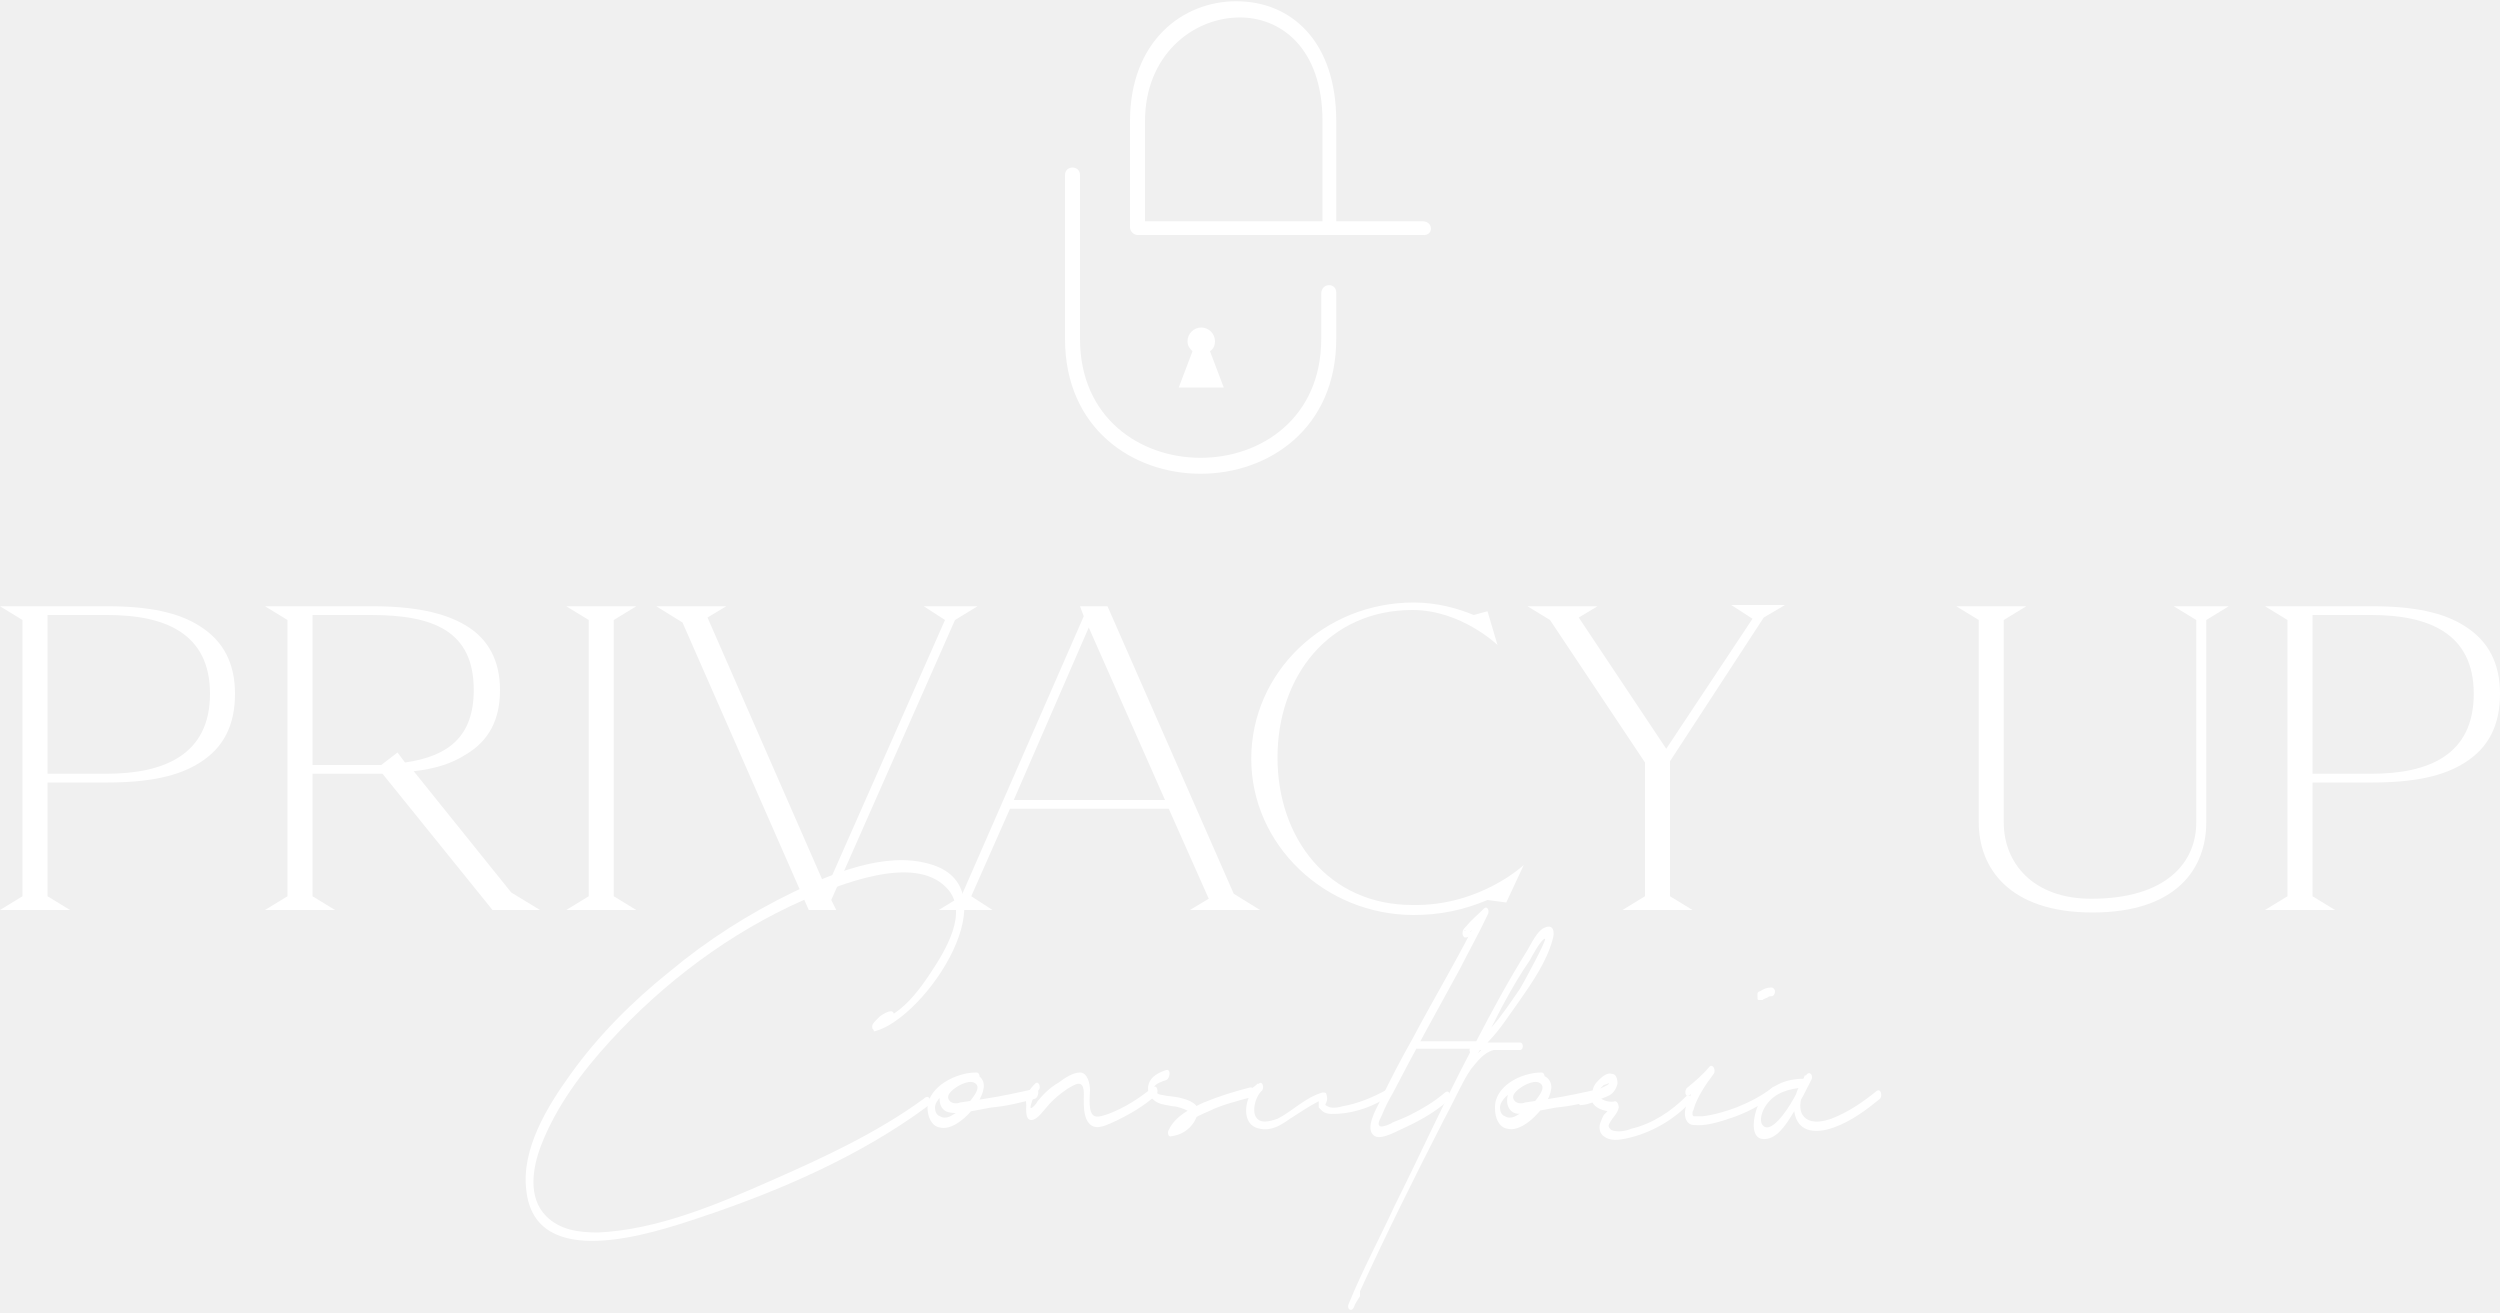
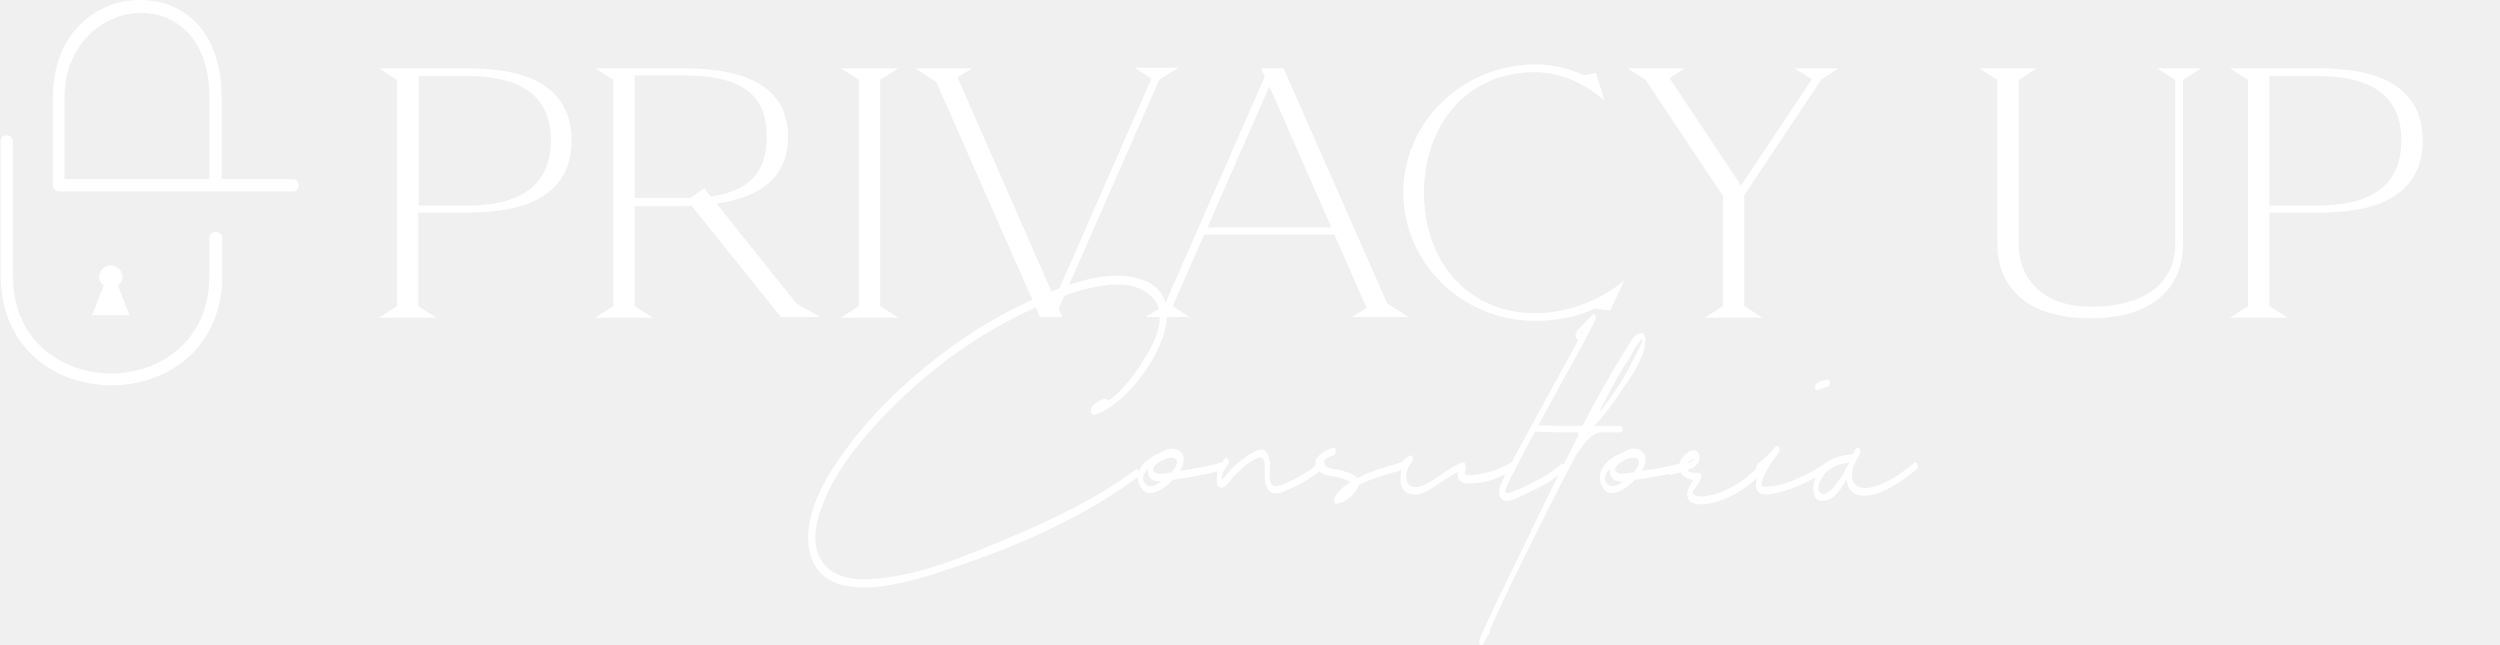
- <svg xmlns="http://www.w3.org/2000/svg" version="1.1" id="Layer_1" x="0px" y="0px" viewBox="0 0 200 105" style="enable-background:new 0 0 200 105;" xml:space="preserve">
+ <svg xmlns="http://www.w3.org/2000/svg" version="1.1" id="logotipo" x="0px" y="0px" viewBox="0 0 388 100" style="enable-background:new 0 0 388 100;" xml:space="preserve">
  <style type="text/css">
- 	.st0{fill:#ffffff;}
+ 	.st0{fill:#FFFFFF;}
</style>
-   <g id="logotipo">
-     <g>
-       <path class="st0" d="M74.2,88.5c-5.4,4-11.9,6.8-18.2,8.9c-3.9,1.3-13.2,4.4-13.9-2.2c-0.4-3.3,1.7-6.7,3.5-9.2    c2.2-3.1,5-5.9,8-8.3c3-2.5,6.3-4.6,9.8-6.3c3.1-1.5,7.4-3.3,10.9-2.3c6.8,1.8-0.2,12.3-4.3,13.4c-0.1,0-0.1,0-0.1,0c0,0,0,0,0,0    c0,0,0,0,0,0c0,0,0,0,0-0.1c0,0-0.1-0.1-0.1-0.1c-0.1-0.3,0.1-0.5,0.3-0.7c0.1-0.1,0.2-0.2,0.3-0.3c0.3-0.2,0.6-0.4,0.9-0.4    c0.1,0,0.2,0.1,0.2,0.2c1.2-0.8,2.1-2,2.9-3.2c1.2-1.8,3.2-5,1.3-6.9c-2.6-2.7-8.6-0.2-11.4,1c-5.9,2.6-11.2,6.6-15.5,11.3    c-2.2,2.4-4.3,5.2-5.5,8.3c-0.7,1.8-1.1,4.2,0.4,5.7c1.1,1.1,2.6,1.3,4.1,1.3c4.8-0.2,9.7-2.3,14-4.2c4.1-1.8,8.4-3.8,12.1-6.5    C74.4,87.4,74.6,88.3,74.2,88.5z" />
-       <path class="st0" d="M78.1,85.8c0.4,0,0.3,0.7,0,0.7c-0.7,0-1.4,0.2-2,0.6c-0.5,0.3-1.3,0.9-1.3,1.5c0,0.3,0.1,0.6,0.4,0.7    c0.3,0.2,0.7,0.1,1-0.1c0.5-0.3,1-0.6,1.4-1.1c0.3-0.4,1-1.2,0.3-1.5c-0.5-0.2-1.4,0.3-1.8,0.7c-0.2,0.2-0.4,0.5-0.1,0.8    c0.2,0.2,0.6,0.2,0.8,0.1c0.7-0.1,1.3-0.2,2-0.3c1.3-0.2,2.7-0.5,4-0.8c0.4-0.1,0.3,0.7,0,0.8c-1.1,0.3-2.3,0.6-3.5,0.7    c-0.5,0.1-1.1,0.2-1.6,0.3C77,89,76.5,89.1,76,89c-0.8-0.1-1-1-0.7-1.7c0.3-0.7,1.2-1.2,1.9-1.4c0.7-0.2,1.6,0.2,1.5,1.1    c-0.1,0.8-0.7,1.6-1.3,2.2c-0.5,0.5-1.4,1.2-2.2,1c-0.7-0.1-1-0.9-1-1.6C74.3,86.9,76.5,85.8,78.1,85.8z" />
-       <path class="st0" d="M82.8,86.7c0.3-0.3,0.5,0.3,0.3,0.5c-0.3,0.3-0.5,0.7-0.6,1.1c-0.1,0.3-0.1,0.5,0.2,0.2    c0.1-0.1,0.2-0.2,0.3-0.4c0.5-0.6,1-1.1,1.7-1.5c0.4-0.3,1.1-0.8,1.7-0.8c0.6,0,0.8,0.9,0.8,1.4c0,0.5-0.2,1.9,0.4,2.1    c0.3,0.1,0.8-0.1,1.1-0.2c1.3-0.5,2.4-1.2,3.5-2.1c0.4-0.3,0.5,0.4,0.3,0.6c-1,0.9-2.2,1.6-3.5,2.2c-0.7,0.3-1.5,0.7-2-0.1    c-0.3-0.5-0.3-1.2-0.3-1.8c0-0.3,0.1-1.2-0.4-1.2c-0.3,0-0.7,0.3-0.9,0.4c-0.6,0.4-1.2,0.9-1.6,1.4c-0.3,0.3-0.8,1.1-1.3,1.1    c-0.5,0-0.4-0.9-0.4-1.2C82,87.7,82.3,87.2,82.8,86.7z" />
-       <path class="st0" d="M93.3,85.6c0.4-0.1,0.3,0.7,0,0.8c-0.3,0.1-0.9,0.3-1,0.6c-0.1,0.3,0.4,0.6,0.7,0.6c0.4,0.1,0.8,0.1,1.3,0.2    c0.4,0.1,0.8,0.2,1.1,0.4c0.7,0.4,0.4,1.1,0.1,1.6c-0.4,0.6-1,1-1.8,1.1c-0.3,0.1-0.3-0.4-0.2-0.5c0.5-1.1,1.7-1.7,2.8-2.2    c1.2-0.5,2.5-0.9,3.7-1.2c0.4-0.1,0.3,0.7,0,0.8c-1.1,0.3-2.3,0.6-3.3,1.1c-0.5,0.2-1.1,0.5-1.6,0.8c-0.4,0.3-0.9,0.6-1.1,1.1    c-0.1-0.2-0.1-0.4-0.2-0.5c0.4-0.1,0.8-0.3,1.1-0.6c0.1-0.1,0.3-0.3,0.4-0.5c0.1-0.2,0-0.2-0.2-0.3c-0.4-0.2-0.9-0.4-1.3-0.4    c-0.4-0.1-0.8-0.1-1.2-0.3c-0.6-0.3-0.9-0.9-0.7-1.5C92.1,86.1,92.7,85.8,93.3,85.6z" />
-       <path class="st0" d="M111.1,87.7c-1.2,0.8-2.6,1.3-4,1.4c-0.4,0-0.9,0.1-1.3-0.2c-0.1-0.1-0.2-0.2-0.3-0.3c0-0.1,0-0.3,0-0.4    c0,0,0-0.1,0-0.1c-0.8,0.4-1.5,0.9-2.3,1.4c-0.7,0.5-1.5,1-2.4,0.8c-1.2-0.2-1.3-1.5-0.9-2.5c-0.1,0-0.1-0.1-0.1-0.1    c0-0.1,0-0.2,0-0.3c0,0,0-0.1,0.1-0.1c0,0,0-0.1,0.1-0.1c0.2-0.2,0.4-0.3,0.6-0.5c0,0,0,0,0.1,0c0.3-0.3,0.5,0.4,0.2,0.6    c-0.4,0.4-0.7,1.3-0.5,1.9c0.3,0.8,1.2,0.5,1.8,0.3c1.2-0.6,2.2-1.7,3.6-2.1c0.1,0,0.3,0,0.3,0.1c0.1,0.3,0.1,0.5,0,0.7    c-0.1,0.2-0.1,0.2,0.1,0.3c0.3,0.2,0.9,0.1,1.2,0c1.2-0.2,2.4-0.7,3.5-1.3C111.3,86.7,111.4,87.5,111.1,87.7z" />
-       <path class="st0" d="M117.3,74.9C117.3,74.9,117.3,74.9,117.3,74.9c-0.2-0.3,0.1-0.9,0.3-0.5c0,0,0,0,0,0c0.1,0.2,0.1,0.4-0.1,0.5    c-0.1,0.1-0.2,0.1-0.3,0.1c-0.1,0-0.2-0.2-0.2-0.3c0-0.3,0.1-0.4,0.3-0.6c0.4-0.5,0.9-0.9,1.4-1.4c0.3-0.3,0.5,0.2,0.3,0.5    c-0.7,1.5-1.5,2.9-2.2,4.3c-1.8,3.3-3.7,6.7-5.4,10c-0.3,0.5-0.6,1.1-0.8,1.6c-0.1,0.3-0.5,0.8-0.2,1c0.2,0.1,0.9-0.2,1-0.3    c0.5-0.2,1-0.4,1.4-0.6c1-0.5,2-1.1,2.8-1.8c0.4-0.3,0.5,0.4,0.3,0.6c-1,0.9-2.2,1.6-3.5,2.2c-0.5,0.2-1.8,1-2.4,0.7    c-0.9-0.5,0.1-2.2,0.4-2.8c0.8-1.7,1.7-3.4,2.6-5c1.8-3.4,3.8-6.7,5.5-10.2c0.1,0.1,0.2,0.3,0.3,0.5c-0.3,0.2-0.5,0.5-0.7,0.7    c-0.1,0.1-0.7,0.6-0.7,0.6c-0.1-0.1-0.1-0.2-0.2-0.3c0,0-0.1,0-0.1,0C117.4,74.5,117.4,74.7,117.3,74.9L117.3,74.9z" />
-       <path class="st0" d="M121.6,80c-0.8,1.1-1.6,2.4-2.6,3.4c0.9,0,1.7,0,2.6,0c0.3,0,0.3,0.6,0,0.6c-0.7,0-1.4,0-2.1,0    c-0.8,0.2-1.3,0.9-1.8,1.5c-0.2,0.3-0.4,0.6-0.5,0.8c-0.6,1.1-1.1,2.2-1.7,3.3c-2.3,4.5-4.6,9.1-6.7,13.7c0,0.1,0,0.3,0,0.4    c-0.2,0.3-0.4,0.6-0.5,0.9c-0.2,0.4-0.6,0.1-0.4-0.3c1.1-2.7,2.5-5.3,3.7-7.9c2-4,3.9-8.2,6-12.2c0-0.1-0.1-0.2,0-0.3    c-1.4,0-2.8,0-4.2,0c-0.3,0-0.2-0.6,0-0.6c1.6,0,3.1,0,4.7,0c1.3-2.5,2.6-4.9,4.1-7.3c0.3-0.5,0.8-1.6,1.4-1.8    c0.7-0.3,0.8,0.4,0.6,1C123.7,77,122.5,78.7,121.6,80z M118.5,84c0,0-0.1,0-0.1,0c-0.1,0.1-0.1,0.2-0.2,0.3    C118.3,84.2,118.4,84.1,118.5,84z M120.4,80.1c-0.4,0.7-0.7,1.4-1.1,2.1c0.9-1,1.6-2.1,2.3-3.1c0.2-0.3,2.2-4,2-4    c-0.3,0-1.1,1.5-1.2,1.7C121.7,77.8,121,79,120.4,80.1z" />
-       <path class="st0" d="M123.3,85.8c0.4,0,0.3,0.7,0,0.7c-0.7,0-1.4,0.2-2,0.6c-0.5,0.3-1.3,0.9-1.3,1.5c0,0.3,0.1,0.6,0.4,0.7    c0.3,0.2,0.7,0.1,1-0.1c0.5-0.3,1-0.6,1.4-1.1c0.3-0.4,1-1.2,0.3-1.5c-0.5-0.2-1.4,0.3-1.8,0.7c-0.2,0.2-0.4,0.5-0.1,0.8    c0.2,0.2,0.6,0.2,0.8,0.1c0.7-0.1,1.3-0.2,2-0.3c1.3-0.2,2.7-0.5,4-0.8c0.4-0.1,0.3,0.7,0,0.8c-1.1,0.3-2.3,0.6-3.5,0.7    c-0.5,0.1-1.1,0.2-1.6,0.3c-0.5,0.1-1,0.2-1.5,0.2c-0.8-0.1-1-1-0.7-1.7c0.3-0.7,1.2-1.2,1.9-1.4c0.7-0.2,1.6,0.2,1.5,1.1    c-0.1,0.8-0.7,1.6-1.3,2.2c-0.5,0.5-1.4,1.2-2.2,1c-0.7-0.1-1-0.9-1-1.6C119.5,86.9,121.7,85.8,123.3,85.8z" />
-       <path class="st0" d="M135.2,88.2c-1.3,1.4-3.2,2.5-5.2,2.9c-0.5,0.1-1.2,0.2-1.7-0.2c-0.3-0.2-0.4-0.6-0.3-1    c0.1-0.3,0.2-0.5,0.3-0.7c0.1-0.1,0.2-0.2,0.3-0.3c-0.5-0.1-1-0.3-1.2-0.7c-0.3,0.1-0.6,0.2-0.9,0.2c-0.3,0.1-0.2-0.5,0-0.6    c0.3-0.1,0.6-0.2,0.9-0.4c0-0.4,0.2-0.7,0.5-1c0.3-0.3,0.7-0.6,1-0.5c0.4,0,0.5,0.4,0.5,0.8c-0.1,0.4-0.3,0.7-0.6,0.9    c-0.2,0.1-0.4,0.2-0.7,0.3c0.3,0.2,0.8,0.3,1.1,0.2c0.2,0,0.3,0.3,0.3,0.5c-0.1,0.5-0.5,0.8-0.7,1.2c-0.2,0.3-0.1,0.4,0.1,0.6    c0.5,0.2,1.1,0.1,1.6-0.1c1.7-0.4,3.2-1.4,4.4-2.6c0.1-0.1,0.3-0.1,0.4,0.1C135.5,87.8,135.4,88.1,135.2,88.2z M128,87.1    c0.2-0.1,0.4-0.2,0.6-0.3c0.4-0.3-0.2,0-0.3,0C128.2,86.9,128.1,87,128,87.1z" />
-       <path class="st0" d="M142,87.6c-1.1,0.8-2.4,1.5-3.7,1.9c-0.9,0.3-1.9,0.6-2.8,0.5c-0.3,0-0.5-0.2-0.6-0.4c-0.2-0.4-0.1-1,0.1-1.4    c0.1-0.2,0.2-0.5,0.3-0.7c0,0-0.1,0.1-0.1,0.1c-0.4,0.3-0.5-0.4-0.2-0.6c0.6-0.5,1.2-1,1.7-1.6c0.3-0.4,0.6,0.2,0.4,0.5    c-0.6,0.8-1.3,1.8-1.6,2.8c0,0.1-0.1,0.2-0.1,0.3c0,0,0,0.1,0,0.1c0,0,0,0,0,0.1c0,0,0.1,0.1,0,0c0.1,0.1,0,0.1,0.2,0.1    c0.2,0,0.4,0,0.6,0c0.9-0.1,1.9-0.4,2.7-0.7c1-0.4,2-0.9,2.9-1.6C142.1,86.7,142.2,87.4,142,87.6z M140.7,80    c-0.1,0-0.1-0.1-0.1-0.2c0-0.1,0-0.2,0-0.3c0-0.1,0.1-0.2,0.2-0.2c0.3-0.2,0.6-0.3,0.9-0.3c0.2,0,0.3,0.2,0.3,0.3    c0,0.2-0.1,0.4-0.3,0.4c-0.1,0-0.2,0-0.3,0.1c-0.2,0.1-0.3,0.1-0.4,0.2C140.8,80,140.7,80,140.7,80z" />
-       <path class="st0" d="M144.3,86.3c0.4,0,0.3,0.7,0,0.7c-1.2,0.1-2.3,0.4-3,1.4c-0.3,0.4-0.6,1.2-0.3,1.6c0.4,0.5,1-0.1,1.3-0.4    c0.9-1,1.6-2.4,2.1-3.6c0.1,0.1,0.3,0.3,0.4,0.4c-0.5,0.7-1.3,2.4-0.3,3.1c0.6,0.4,1.4,0.2,2,0c1.3-0.5,2.5-1.3,3.6-2.2    c0.4-0.3,0.5,0.4,0.3,0.6c-1.1,0.9-2.3,1.8-3.7,2.3c-1.1,0.4-2.5,0.5-3-0.7c-0.5-1.2,0.1-2.6,0.8-3.5c0.3-0.4,0.6,0.1,0.4,0.4    c-0.4,0.8-0.8,1.6-1.3,2.4c-0.5,0.8-1.2,2.1-2.2,2.3c-1.6,0.3-1.1-2-0.7-2.8C141.5,86.8,142.9,86.3,144.3,86.3z" />
-     </g>
-     <g>
-       <path class="st0" d="M18.8,55.5c0,2.5-0.9,4.3-2.8,5.5c-1.7,1.1-4.1,1.6-7.4,1.6H3.8v9.1l1.8,1.1H0l1.8-1.1V49.6L0,48.5h8.6    c3.3,0,5.7,0.5,7.4,1.6C17.9,51.3,18.8,53.1,18.8,55.5z M16.8,55.5c0-4.9-3.7-6.3-8.2-6.3H3.8v12.7h4.7    C13.1,61.9,16.8,60.4,16.8,55.5z" />
-       <path class="st0" d="M43.2,72.8h-3.8l-8.8-10.9c-0.3,0-0.6,0-0.8,0H25v9.8l1.8,1.1h-5.6l1.8-1.1V49.6l-1.8-1.1h8.6    c3.3,0,5.7,0.5,7.4,1.5c1.9,1.1,2.8,2.9,2.8,5.2c0,2.4-0.9,4.1-2.8,5.2c-1.1,0.7-2.4,1.1-4.1,1.3l7.8,9.7L43.2,72.8z M32.4,61    c3.5-0.5,5.5-2.1,5.5-5.8c0-4.7-3.2-6-8.2-6H25v12h4.7c0.3,0,0.5,0,0.8,0l1.3-1L32.4,61z" />
-       <path class="st0" d="M49.1,71.7l1.8,1.1h-5.6l1.8-1.1V49.6l-1.8-1.1h5.6l-1.8,1.1V71.7z" />
-       <path class="st0" d="M76.4,49.6L66.5,72l0.4,0.8h-2.2l-10.1-23l-2.1-1.3h5.6l-1.5,0.9l9.5,21.7l9.5-21.5l-1.7-1.1h4.3L76.4,49.6z" />
-       <path class="st0" d="M100.8,72.8h-5.6l1.5-0.9l-3.2-7.2H80.8l-3.1,7l1.7,1.1h-4.3l1.8-1.1l9.8-22.4l-0.3-0.8h2.2l10.1,23    L100.8,72.8z M93.2,64l-6.1-13.8L81.1,64H93.2z" />
-       <path class="st0" d="M121.9,69.2l-1.4,3L119,72c-1.9,0.8-3.8,1.2-5.9,1.2c-7.1,0-13-5.6-13-12.5s5.8-12.5,13-12.5    c1.9,0,3.6,0.5,4.8,1l1.1-0.3l0.8,2.7c0,0-2.9-2.8-6.8-2.8c-6.7,0-10.8,5.3-10.8,11.8s4.1,11.8,10.8,11.8    C118.4,72.5,121.9,69.2,121.9,69.2z" />
-       <path class="st0" d="M133.6,60.9v10.8l1.8,1.1h-5.6l1.8-1.1V61L124,49.6l-1.8-1.1h5.6l-1.5,0.9l7,10.5l6.9-10.4l-1.7-1.1h4.3    l-1.7,1L133.6,60.9z" />
-       <path class="st0" d="M178.3,48.5l-1.8,1.1v16.2c0,3.6-2.3,7.2-9.1,7.2c-6.7,0-9.1-3.6-9.1-7.2V49.6l-1.8-1.1h5.6l-1.8,1.1v16.2    c0,3.2,2.3,6.1,7,6.1c6,0,8.4-2.9,8.4-6.1V49.6l-1.8-1.1H178.3z" />
-       <path class="st0" d="M200,55.5c0,2.5-0.9,4.3-2.8,5.5c-1.7,1.1-4.1,1.6-7.4,1.6H185v9.1l1.8,1.1h-5.6l1.8-1.1V49.6l-1.8-1.1h8.6    c3.3,0,5.7,0.5,7.4,1.6C199.1,51.3,200,53.1,200,55.5z M197.9,55.5c0-4.9-3.7-6.3-8.2-6.3H185v12.7h4.7    C194.3,61.9,197.9,60.4,197.9,55.5z" />
-     </g>
-     <g>
-       <path class="st0" d="M105.7,23.5v3.6c0,12.7-19.3,12.7-19.3,0V14c0-0.8-1.2-0.8-1.2,0v13.1c0,14.4,21.7,14.4,21.7,0v-3.7    C106.9,22.6,105.7,22.6,105.7,23.5z M97.9,31l-1.1-2.9c0.3-0.2,0.4-0.5,0.4-0.8c0-0.6-0.5-1.1-1.1-1.1c-0.6,0-1.1,0.5-1.1,1.1    c0,0.4,0.2,0.6,0.4,0.8L94.3,31H97.9z M113.8,17.7h-6.9v-8c0-6.4-3.6-9.6-8-9.6c-4.3,0-8.5,3.2-8.5,9.6v8.5c0,0.3,0.3,0.6,0.6,0.6    h22.8C114.7,18.9,114.7,17.7,113.8,17.7z M105.7,17.7H91.6v-8c0-5.2,3.7-8.2,7.4-8.3c3.4-0.1,6.8,2.4,6.8,8.3V17.7z" />
-     </g>
+   <g id="Consultoria_2_">
+     <path class="st0" d="M176.5,74.1c-8.5,6.3-18.9,10.8-28.9,14.1c-6.1,2.1-20.9,7-22.1-3.6c-0.6-5.2,2.7-10.6,5.6-14.6   c3.6-5,8-9.4,12.7-13.2c4.8-3.9,10-7.3,15.6-9.9c4.9-2.3,11.8-5.2,17.2-3.7c10.8,2.9-0.3,19.5-6.8,21.2c-0.1,0-0.1,0-0.2-0.1   c0,0,0,0-0.1,0c0,0,0,0,0,0c0,0-0.1-0.1-0.1-0.1c0-0.1-0.1-0.1-0.1-0.2c-0.1-0.4,0.1-0.9,0.4-1.1c0.2-0.2,0.3-0.3,0.5-0.4   c0.4-0.3,0.9-0.6,1.4-0.6c0.2,0,0.3,0.2,0.4,0.3c1.9-1.3,3.4-3.2,4.7-5.1c1.9-2.9,5.1-7.9,2.1-11c-4.1-4.3-13.6-0.4-18,1.6   c-9.3,4.1-17.7,10.4-24.6,17.9c-3.6,3.9-6.9,8.2-8.7,13.2c-1.1,2.9-1.7,6.6,0.7,9.1c1.7,1.7,4.2,2.1,6.5,2   c7.6-0.3,15.4-3.7,22.3-6.6c6.6-2.8,13.3-6,19.1-10.3C176.8,72.3,177.1,73.7,176.5,74.1z" />
+     <path class="st0" d="M182.6,69.8c0.6,0,0.5,1.1,0,1.1c-1.1,0.1-2.2,0.4-3.2,0.9c-0.8,0.5-2,1.4-2,2.4c0,0.4,0.2,0.9,0.6,1.1   c0.5,0.3,1.1,0.1,1.5-0.1c0.8-0.4,1.6-1,2.2-1.7c0.5-0.6,1.6-2,0.5-2.4c-0.9-0.3-2.2,0.5-2.8,1c-0.3,0.3-0.7,0.9-0.2,1.2   c0.3,0.3,0.9,0.2,1.3,0.2c1-0.1,2.1-0.3,3.1-0.5c2.1-0.3,4.2-0.7,6.3-1.3c0.6-0.2,0.5,1.1,0,1.2c-1.8,0.5-3.6,0.9-5.5,1.2   c-0.8,0.1-1.7,0.3-2.5,0.4c-0.8,0.1-1.6,0.4-2.4,0.2c-1.3-0.2-1.6-1.6-1.2-2.7c0.5-1.1,1.9-1.9,3-2.3c1.2-0.3,2.5,0.4,2.4,1.7   c-0.1,1.3-1.2,2.6-2,3.4c-0.9,0.8-2.2,1.9-3.5,1.7c-1.1-0.2-1.6-1.5-1.6-2.5C176.7,71.5,180.1,69.8,182.6,69.8z" />
+     <path class="st0" d="M190.1,71.2c0.4-0.5,0.8,0.5,0.5,0.8c-0.4,0.5-0.8,1.1-0.9,1.8c-0.1,0.5-0.2,0.8,0.3,0.3   c0.2-0.2,0.3-0.4,0.5-0.6c0.8-0.9,1.6-1.7,2.6-2.4c0.7-0.5,1.8-1.3,2.7-1.3c1,0,1.2,1.4,1.3,2.2c0.1,0.8-0.4,3,0.6,3.4   c0.5,0.2,1.3-0.2,1.8-0.4c2-0.8,3.9-2,5.5-3.4c0.6-0.5,0.8,0.6,0.4,1c-1.6,1.4-3.5,2.6-5.5,3.4c-1.1,0.5-2.5,1.1-3.2-0.2   c-0.5-0.9-0.4-1.9-0.4-2.9c0-0.5,0.1-1.9-0.7-1.9c-0.5,0-1.1,0.4-1.5,0.7c-1,0.6-1.8,1.4-2.6,2.2c-0.5,0.5-1.2,1.8-2,1.8   c-0.8-0.1-0.7-1.4-0.6-1.9C188.9,72.9,189.4,72,190.1,71.2z" />
+     <path class="st0" d="M206.9,69.5c0.6-0.2,0.5,1.1,0,1.2c-0.4,0.1-1.4,0.5-1.5,1c-0.1,0.5,0.7,0.9,1.1,1c0.7,0.2,1.3,0.2,2,0.4   c0.6,0.2,1.2,0.4,1.7,0.7c1.1,0.6,0.7,1.8,0.1,2.6c-0.7,0.9-1.7,1.5-2.8,1.8c-0.5,0.1-0.5-0.6-0.4-0.9c0.8-1.7,2.8-2.7,4.4-3.5   c1.9-0.9,3.9-1.4,5.9-2c0.6-0.2,0.5,1.1,0,1.2c-1.8,0.5-3.6,1-5.3,1.7c-0.9,0.4-1.7,0.8-2.5,1.3c-0.7,0.4-1.4,0.9-1.8,1.7   c-0.1-0.3-0.2-0.6-0.4-0.9c0.7-0.1,1.3-0.4,1.7-0.9c0.2-0.2,0.5-0.5,0.6-0.8c0.1-0.3,0-0.3-0.3-0.4c-0.6-0.3-1.4-0.6-2.1-0.7   c-0.6-0.1-1.3-0.2-1.9-0.4c-0.9-0.4-1.5-1.4-1.1-2.4C204.9,70.3,205.9,69.8,206.9,69.5z" />
+     <path class="st0" d="M235,72.8c-1.8,1.2-4.1,2.1-6.3,2.2c-0.6,0.1-1.5,0.1-2-0.3c-0.2-0.1-0.3-0.3-0.4-0.6c-0.1-0.2-0.1-0.4,0-0.7   c0,0,0-0.1,0.1-0.2c-1.3,0.6-2.4,1.4-3.6,2.2c-1.1,0.7-2.4,1.6-3.7,1.3c-1.9-0.3-2-2.3-1.5-4c-0.1,0-0.2-0.1-0.2-0.2   c-0.1-0.1-0.1-0.3,0-0.5c0-0.1,0-0.2,0.1-0.2c0-0.1,0.1-0.1,0.1-0.2c0.3-0.3,0.7-0.5,1-0.8c0,0,0.1,0,0.1,0c0.5-0.5,0.8,0.6,0.4,1   c-0.7,0.7-1.1,2-0.7,3c0.5,1.2,2,0.8,2.8,0.4c2-1,3.6-2.6,5.7-3.4c0.2-0.1,0.4,0,0.5,0.2c0.2,0.4,0.1,0.7,0,1.2   c-0.1,0.3-0.2,0.3,0.1,0.4c0.5,0.3,1.4,0.1,2,0c1.9-0.3,3.8-1,5.5-2.1C235.3,71.3,235.4,72.5,235,72.8z" />
+     <path class="st0" d="M244.9,52.5C244.9,52.5,244.9,52.4,244.9,52.5c-0.2-0.4,0.2-1.4,0.5-0.9c0,0,0,0,0,0.1   c0.2,0.3,0.1,0.6-0.1,0.8c-0.1,0.1-0.3,0.2-0.5,0.1c-0.2-0.1-0.3-0.3-0.3-0.5c0-0.5,0.2-0.7,0.5-1c0.7-0.7,1.4-1.5,2.1-2.2   c0.5-0.4,0.7,0.4,0.5,0.7c-1.1,2.3-2.3,4.5-3.6,6.8c-2.9,5.3-5.8,10.5-8.6,15.9c-0.4,0.9-0.9,1.7-1.3,2.6c-0.2,0.5-0.7,1.3-0.3,1.6   c0.3,0.2,1.3-0.4,1.7-0.5c0.8-0.3,1.5-0.6,2.2-1c1.6-0.8,3.2-1.7,4.5-2.9c0.6-0.5,0.8,0.6,0.4,1c-1.6,1.5-3.5,2.5-5.5,3.4   c-0.8,0.4-2.9,1.6-3.8,1.1c-1.5-0.8,0.1-3.5,0.6-4.4c1.3-2.7,2.8-5.3,4.2-7.9c2.9-5.4,6-10.7,8.7-16.1c0.2,0.2,0.4,0.5,0.5,0.7   c-0.4,0.4-0.8,0.8-1.2,1.1c-0.1,0.1-1.1,0.9-1.1,0.9c-0.1-0.2-0.2-0.3-0.3-0.5c0,0-0.1,0-0.1,0.1C245,51.9,244.9,52.2,244.9,52.5   L244.9,52.5z" />
+     <path class="st0" d="M251.6,60.7c-1.2,1.8-2.6,3.8-4.2,5.4c1.4,0,2.8,0,4.1,0c0.5,0,0.4,1,0,1c-1.1,0-2.2,0-3.3,0   c-1.2,0.3-2.1,1.4-2.8,2.4c-0.3,0.4-0.6,0.9-0.9,1.3c-0.9,1.7-1.8,3.5-2.7,5.2c-3.6,7.2-7.3,14.4-10.6,21.8   c0.1,0.2,0.1,0.4-0.1,0.6c-0.3,0.4-0.6,0.9-0.8,1.4c-0.3,0.7-0.9,0.1-0.7-0.5c1.8-4.2,3.9-8.4,5.9-12.5c3.1-6.4,6.2-12.9,9.5-19.3   c-0.1-0.1-0.1-0.3-0.1-0.4c-2.2,0-4.5,0-6.7-0.1c-0.5,0-0.4-1,0-1c2.5,0.1,5,0.1,7.4,0.1c2-3.9,4.2-7.8,6.5-11.5   c0.5-0.7,1.3-2.5,2.2-2.8c1.1-0.4,1.2,0.7,1,1.6C255,55.9,253.1,58.5,251.6,60.7z M246.7,67c-0.1,0-0.2,0-0.2,0   c-0.1,0.2-0.2,0.3-0.2,0.5C246.4,67.3,246.6,67.1,246.7,67z M249.8,60.8c-0.6,1.1-1.1,2.2-1.7,3.3c1.4-1.6,2.5-3.3,3.6-5   c0.3-0.5,3.6-6.4,3.2-6.4c-0.5,0-1.7,2.3-1.9,2.7C251.8,57.1,250.8,59,249.8,60.8z" />
+     <path class="st0" d="M254.3,69.8c0.6,0,0.5,1.1,0,1.1c-1.1,0.1-2.2,0.4-3.2,0.9c-0.8,0.5-2,1.4-2,2.4c0,0.4,0.2,0.9,0.6,1.1   c0.5,0.3,1.1,0.1,1.5-0.1c0.8-0.4,1.6-1,2.2-1.7c0.5-0.6,1.6-2,0.5-2.4c-0.9-0.3-2.2,0.5-2.8,1c-0.3,0.3-0.7,0.9-0.2,1.2   c0.3,0.3,0.9,0.2,1.3,0.2c1-0.1,2.1-0.3,3.1-0.5c2.1-0.3,4.2-0.7,6.3-1.3c0.6-0.2,0.5,1.1,0,1.2c-1.8,0.5-3.6,0.9-5.5,1.2   c-0.8,0.1-1.7,0.3-2.5,0.4c-0.8,0.1-1.6,0.4-2.4,0.2c-1.3-0.2-1.6-1.6-1.2-2.7c0.5-1.1,1.9-1.9,3-2.3c1.2-0.3,2.5,0.4,2.4,1.7   c-0.1,1.3-1.2,2.6-2,3.4c-0.9,0.8-2.2,1.9-3.5,1.7c-1.1-0.2-1.6-1.5-1.6-2.5C248.4,71.5,251.8,69.8,254.3,69.8z" />
+     <path class="st0" d="M273.3,73.6c-2.1,2.2-5.1,4-8.2,4.6c-0.8,0.1-1.9,0.2-2.7-0.3c-0.5-0.4-0.6-1-0.5-1.6c0.1-0.4,0.3-0.8,0.5-1.2   c0.1-0.2,0.3-0.4,0.4-0.6c-0.8-0.1-1.6-0.5-2-1.2c-0.5,0.1-1,0.3-1.5,0.4c-0.5,0.1-0.4-0.8-0.1-0.9c0.5-0.2,0.9-0.4,1.4-0.6   c0.1-0.6,0.4-1.1,0.8-1.5c0.4-0.4,1-0.9,1.6-0.8c0.6,0.1,0.8,0.7,0.8,1.2c-0.1,0.6-0.4,1-0.9,1.4c-0.3,0.2-0.7,0.3-1.1,0.5   c0.5,0.4,1.3,0.4,1.8,0.4c0.4,0,0.5,0.4,0.4,0.7c-0.2,0.8-0.7,1.3-1.1,1.9c-0.3,0.4-0.2,0.7,0.2,0.9c0.8,0.3,1.8,0.1,2.6-0.1   c2.7-0.7,5.1-2.2,7-4.2c0.2-0.2,0.5-0.1,0.6,0.1C273.6,73,273.5,73.4,273.3,73.6z M261.9,71.9c0.3-0.1,0.7-0.3,1-0.5   c0.6-0.5-0.3-0.1-0.5,0.1C262.2,71.5,262,71.7,261.9,71.9z" />
+     <path class="st0" d="M283.9,72.7c-1.8,1.3-3.7,2.3-5.8,3.1c-1.4,0.5-3,1-4.4,0.9c-0.4,0-0.8-0.2-1-0.6c-0.4-0.7-0.1-1.6,0.2-2.3   c0.1-0.4,0.3-0.8,0.5-1.1c-0.1,0.1-0.1,0.1-0.2,0.2c-0.6,0.5-0.8-0.6-0.4-0.9c1-0.8,1.9-1.6,2.7-2.6c0.5-0.6,0.9,0.3,0.6,0.8   c-1,1.3-2.1,2.8-2.6,4.4c0,0.1-0.1,0.3-0.1,0.5c0,0,0,0.2,0,0.2c0,0.1,0,0.1,0,0.1c0-0.1,0.1,0.1,0,0c0.2,0.1,0.1,0.1,0.3,0.1   c0.3,0.1,0.6,0,0.9,0c1.5-0.1,2.9-0.6,4.3-1.2c1.6-0.7,3.2-1.5,4.5-2.5C284.1,71.2,284.4,72.3,283.9,72.7z M281.9,60.5   c-0.1-0.1-0.2-0.2-0.2-0.3c0-0.2,0-0.3,0.1-0.5c0.1-0.1,0.2-0.2,0.3-0.3c0.5-0.3,1-0.4,1.5-0.5c0.3,0,0.4,0.3,0.4,0.5   c0,0.3-0.2,0.6-0.5,0.7c-0.2,0-0.4,0.1-0.6,0.1c-0.2,0.1-0.5,0.2-0.7,0.3C282.1,60.6,282,60.6,281.9,60.5z" />
+     <path class="st0" d="M287.7,70.5c0.6,0,0.5,1.1,0,1.2c-1.9,0.2-3.7,0.6-4.8,2.2c-0.4,0.6-1,1.9-0.5,2.5c0.6,0.7,1.7-0.2,2.1-0.7   c1.4-1.6,2.5-3.8,3.4-5.8c0.2,0.2,0.4,0.4,0.7,0.6c-0.8,1.2-2,3.8-0.4,4.9c0.9,0.6,2.2,0.3,3.1,0c2.1-0.7,4-2.1,5.7-3.5   c0.6-0.5,0.8,0.6,0.4,1c-1.8,1.4-3.7,2.8-5.8,3.6c-1.7,0.6-4,0.9-4.8-1.2c-0.7-1.8,0.2-4,1.2-5.6c0.4-0.6,0.9,0.2,0.7,0.6   c-0.6,1.3-1.3,2.5-2,3.8c-0.7,1.3-1.8,3.4-3.5,3.6c-2.5,0.4-1.8-3.2-1.1-4.4C283.2,71.4,285.4,70.6,287.7,70.5z" />
  </g>
+   <g id="Privacy_up_2_">
+     <path class="st0" d="M88.7,21.8c0,3.9-1.5,6.8-4.5,8.7c-2.7,1.7-6.6,2.5-11.8,2.5h-7.5v14.5l2.8,1.8h-8.9l2.8-1.8V12.4l-2.8-1.8   h13.6c5.2,0,9.1,0.8,11.8,2.5C87.2,15,88.7,17.9,88.7,21.8z M85.5,21.8c0-7.8-5.9-10-13-10h-7.5v20.1h7.5   C79.6,31.9,85.5,29.6,85.5,21.8z" />
+     <path class="st0" d="M127.3,49.2h-6.1l-13.9-17.3c-0.4,0.1-0.9,0.1-1.3,0.1h-7.5v15.5l2.8,1.8h-8.9l2.8-1.8V12.4l-2.8-1.8H106   c5.2,0,9.1,0.8,11.8,2.4c3,1.8,4.5,4.5,4.5,8.2c0,3.8-1.5,6.5-4.5,8.3c-1.7,1-3.9,1.7-6.6,2.1l12.4,15.5L127.3,49.2z M110.3,30.5   c5.5-0.8,8.7-3.3,8.7-9.3c0-7.4-5.1-9.5-13-9.5h-7.5v19h7.5c0.4,0,0.8,0,1.2,0l2.1-1.5L110.3,30.5z" />
+     <path class="st0" d="M136.6,47.5l2.8,1.8h-8.9l2.8-1.8V12.4l-2.8-1.8h8.9l-2.8,1.8V47.5z" />
+     <path class="st0" d="M179.9,12.4l-15.6,35.5l0.6,1.3h-3.5l-16.1-36.5l-3.3-2.1h8.9l-2.3,1.4l15.1,34.4l15-34.2l-2.6-1.7h6.8   L179.9,12.4z" />
+     <path class="st0" d="M218.6,49.2h-8.8l2.3-1.4l-5-11.4h-20.2L182,47.5l2.6,1.7h-6.8l2.9-1.8l15.6-35.5l-0.6-1.3h3.5l16.1,36.5   L218.6,49.2z M206.6,35.2L197,13.4l-9.6,21.9H206.6z" />
+     <path class="st0" d="M252.1,43.5l-2.2,4.7l-2.3-0.3c-3,1.3-6,1.9-9.3,1.9c-11.3,0-20.5-8.9-20.5-19.9s9.2-19.9,20.5-19.9   c3,0,5.6,0.8,7.6,1.7l1.8-0.4l1.3,4.3c0,0-4.5-4.4-10.8-4.4c-10.7,0-17.2,8.4-17.2,18.7s6.5,18.7,17.2,18.7   C246.6,48.6,252.1,43.5,252.1,43.5z" />
+     <path class="st0" d="M270.7,30.3v17.2l2.8,1.8h-8.9l2.8-1.8V30.4l-12-18l-2.8-1.8h8.9l-2.4,1.5l11.1,16.7l11-16.5l-2.7-1.7h6.8   l-2.6,1.7L270.7,30.3z" />
+     <path class="st0" d="M341.6,10.6l-2.8,1.8V38c0,5.6-3.6,11.4-14.4,11.4c-10.7,0-14.4-5.7-14.4-11.4V12.4l-2.8-1.8h8.9l-2.8,1.8V38   c0,5.1,3.7,9.6,11.1,9.6c9.5,0,13.2-4.5,13.2-9.6V12.4l-2.8-1.8H341.6z" />
+     <path class="st0" d="M376,21.8c0,3.9-1.5,6.8-4.5,8.7c-2.7,1.7-6.6,2.5-11.8,2.5h-7.5v14.5l2.8,1.8h-8.9l2.8-1.8V12.4l-2.8-1.8   h13.6c5.2,0,9.1,0.8,11.8,2.5C374.5,15,376,17.9,376,21.8z M372.7,21.8c0-7.8-5.9-10-13-10h-7.5v20.1h7.5   C366.8,31.9,372.7,29.6,372.7,21.8z" />
+   </g>
+   <path class="st0" d="M32.5,37v5.8c0,20.2-30.5,20.2-30.5,0V22c0-1.3-1.9-1.3-1.9-0.1v20.8c0,22.8,34.4,22.8,34.4,0v-5.8  C34.4,35.7,32.5,35.7,32.5,37z M20.1,48.9l-1.8-4.6C18.7,44,19,43.5,19,43c0-1-0.8-1.8-1.8-1.8c-1,0-1.8,0.8-1.8,1.8  c0,0.6,0.3,1,0.7,1.3l-1.8,4.6H20.1z M45.4,27.8h-11V15.2C34.4,5,28.7,0,21.7,0C15,0,8.2,5.1,8.2,15.2v13.5c0,0.5,0.4,1,1,1h36.2  C46.7,29.8,46.7,27.8,45.4,27.8z M32.5,27.8H10V15.2C10,7,15.9,2.1,21.7,2c5.4-0.1,10.8,3.8,10.8,13.1V27.8z" />
</svg>
